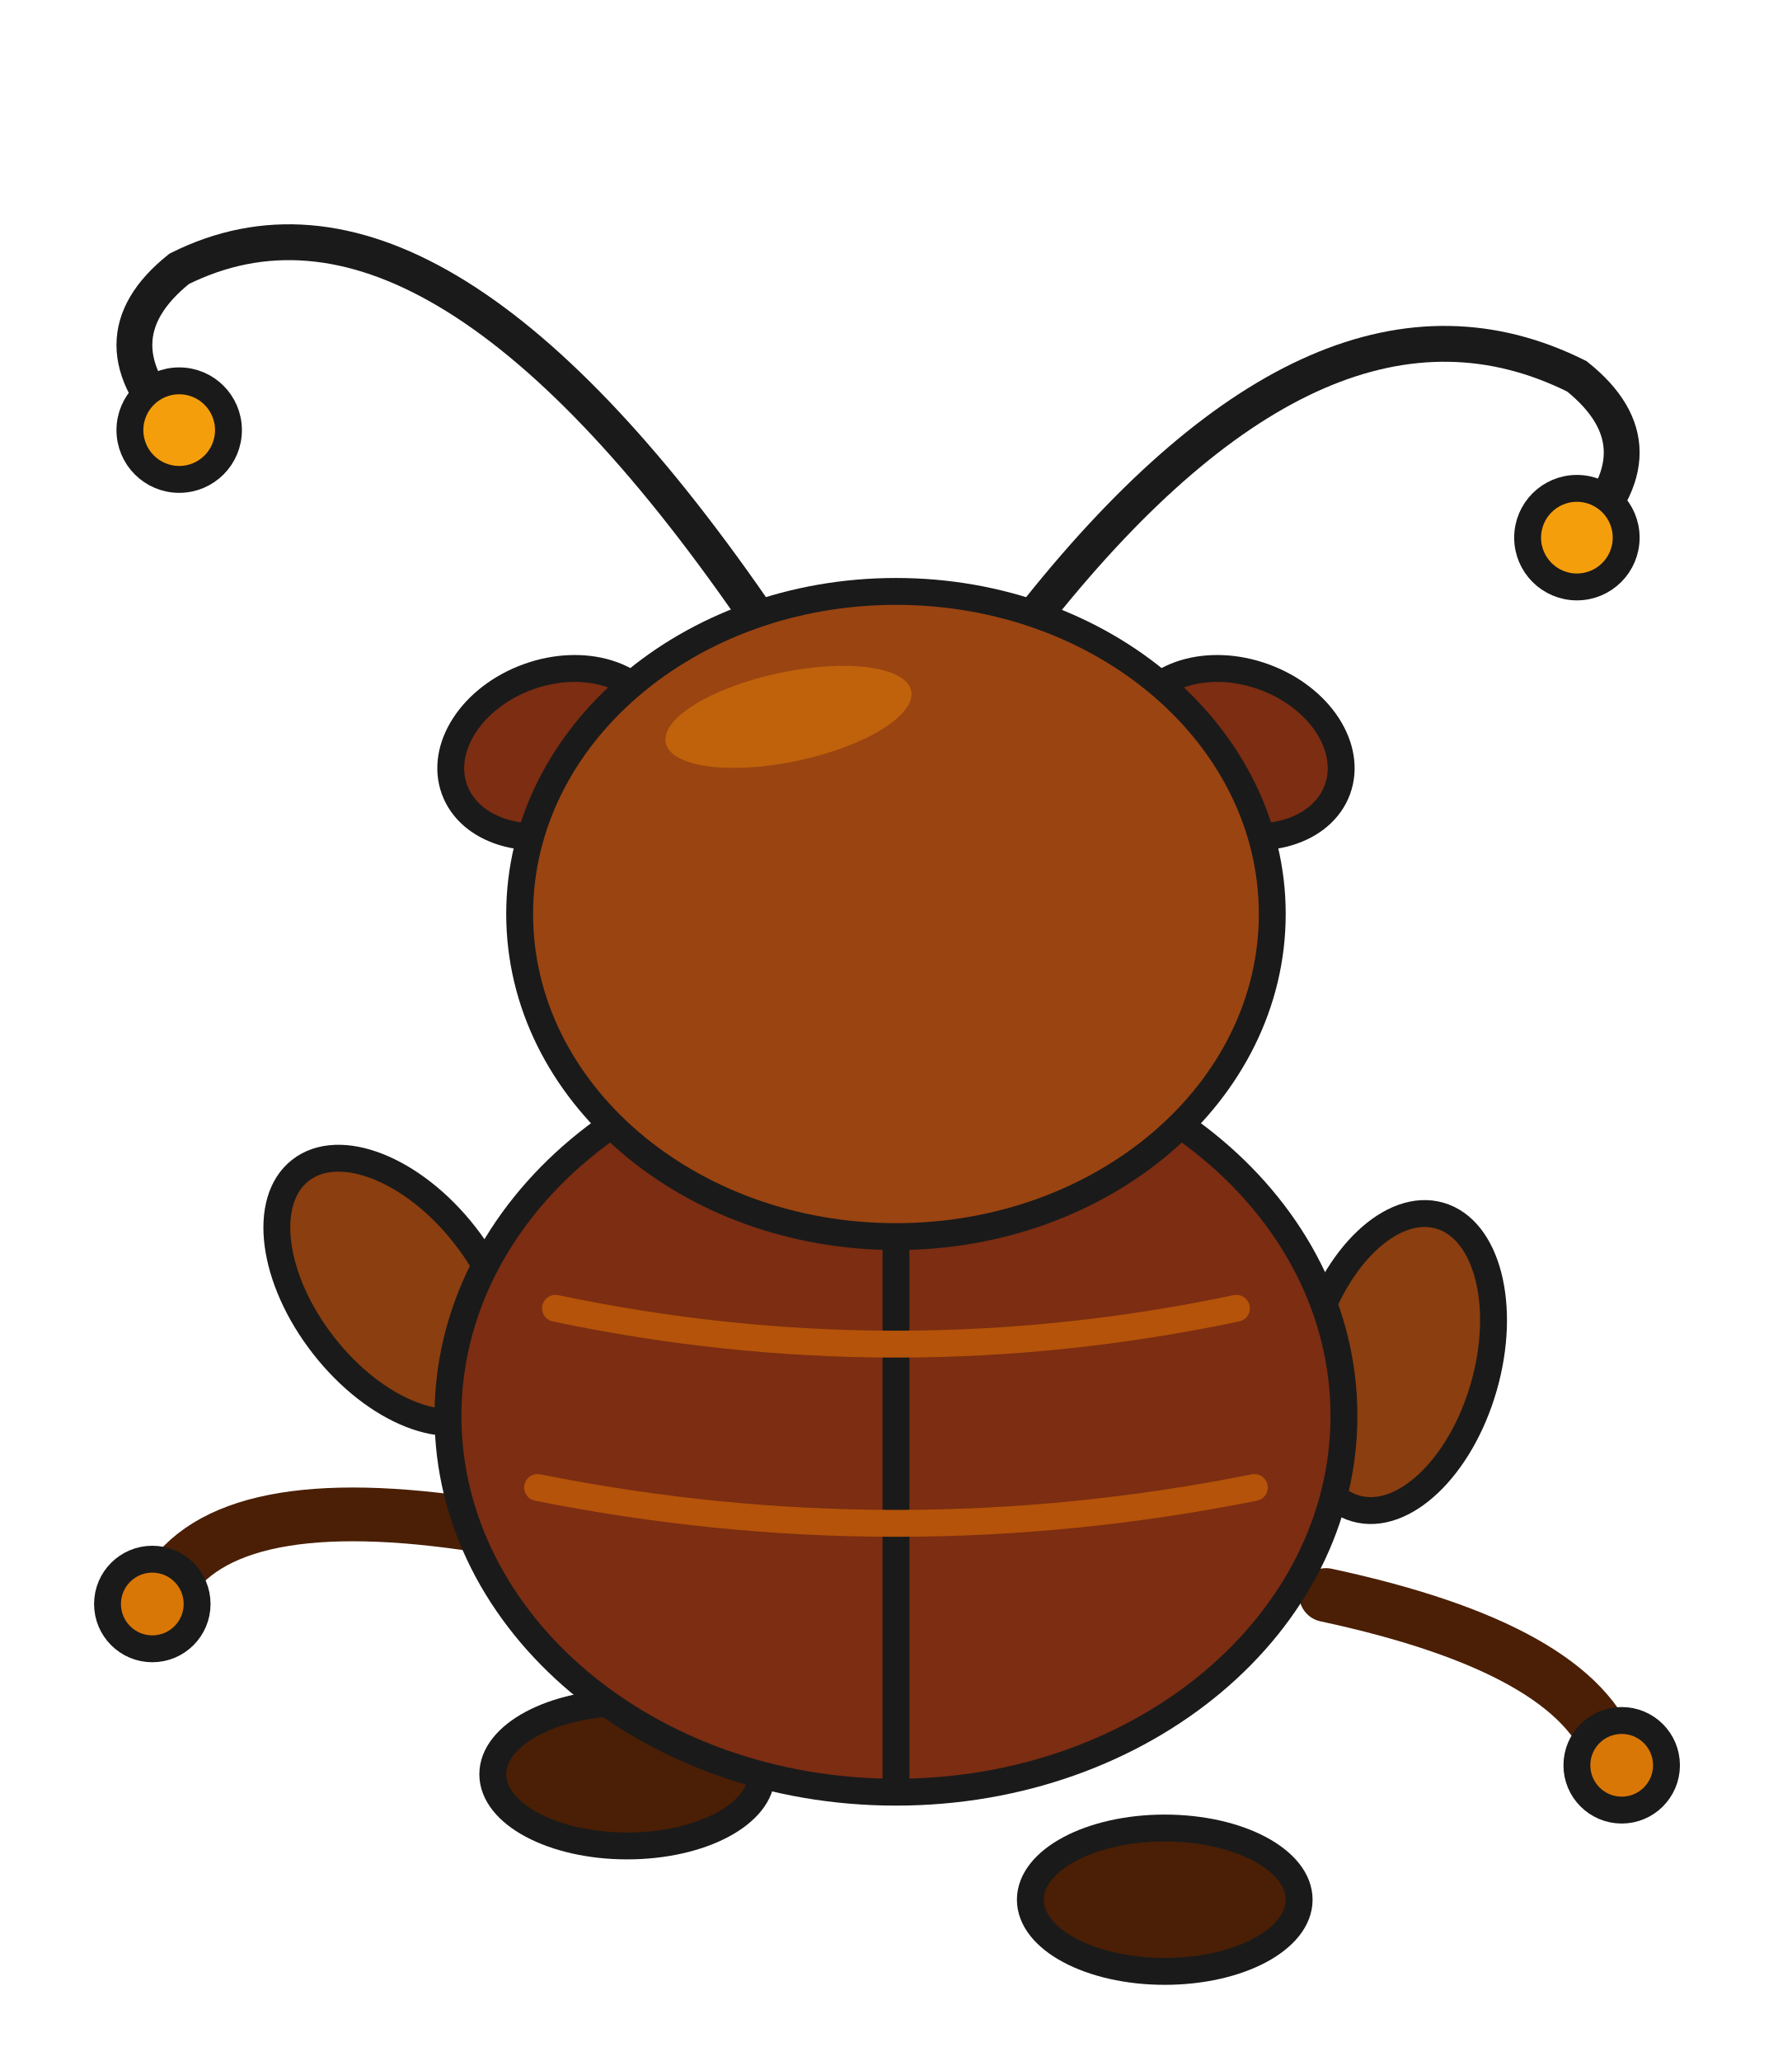
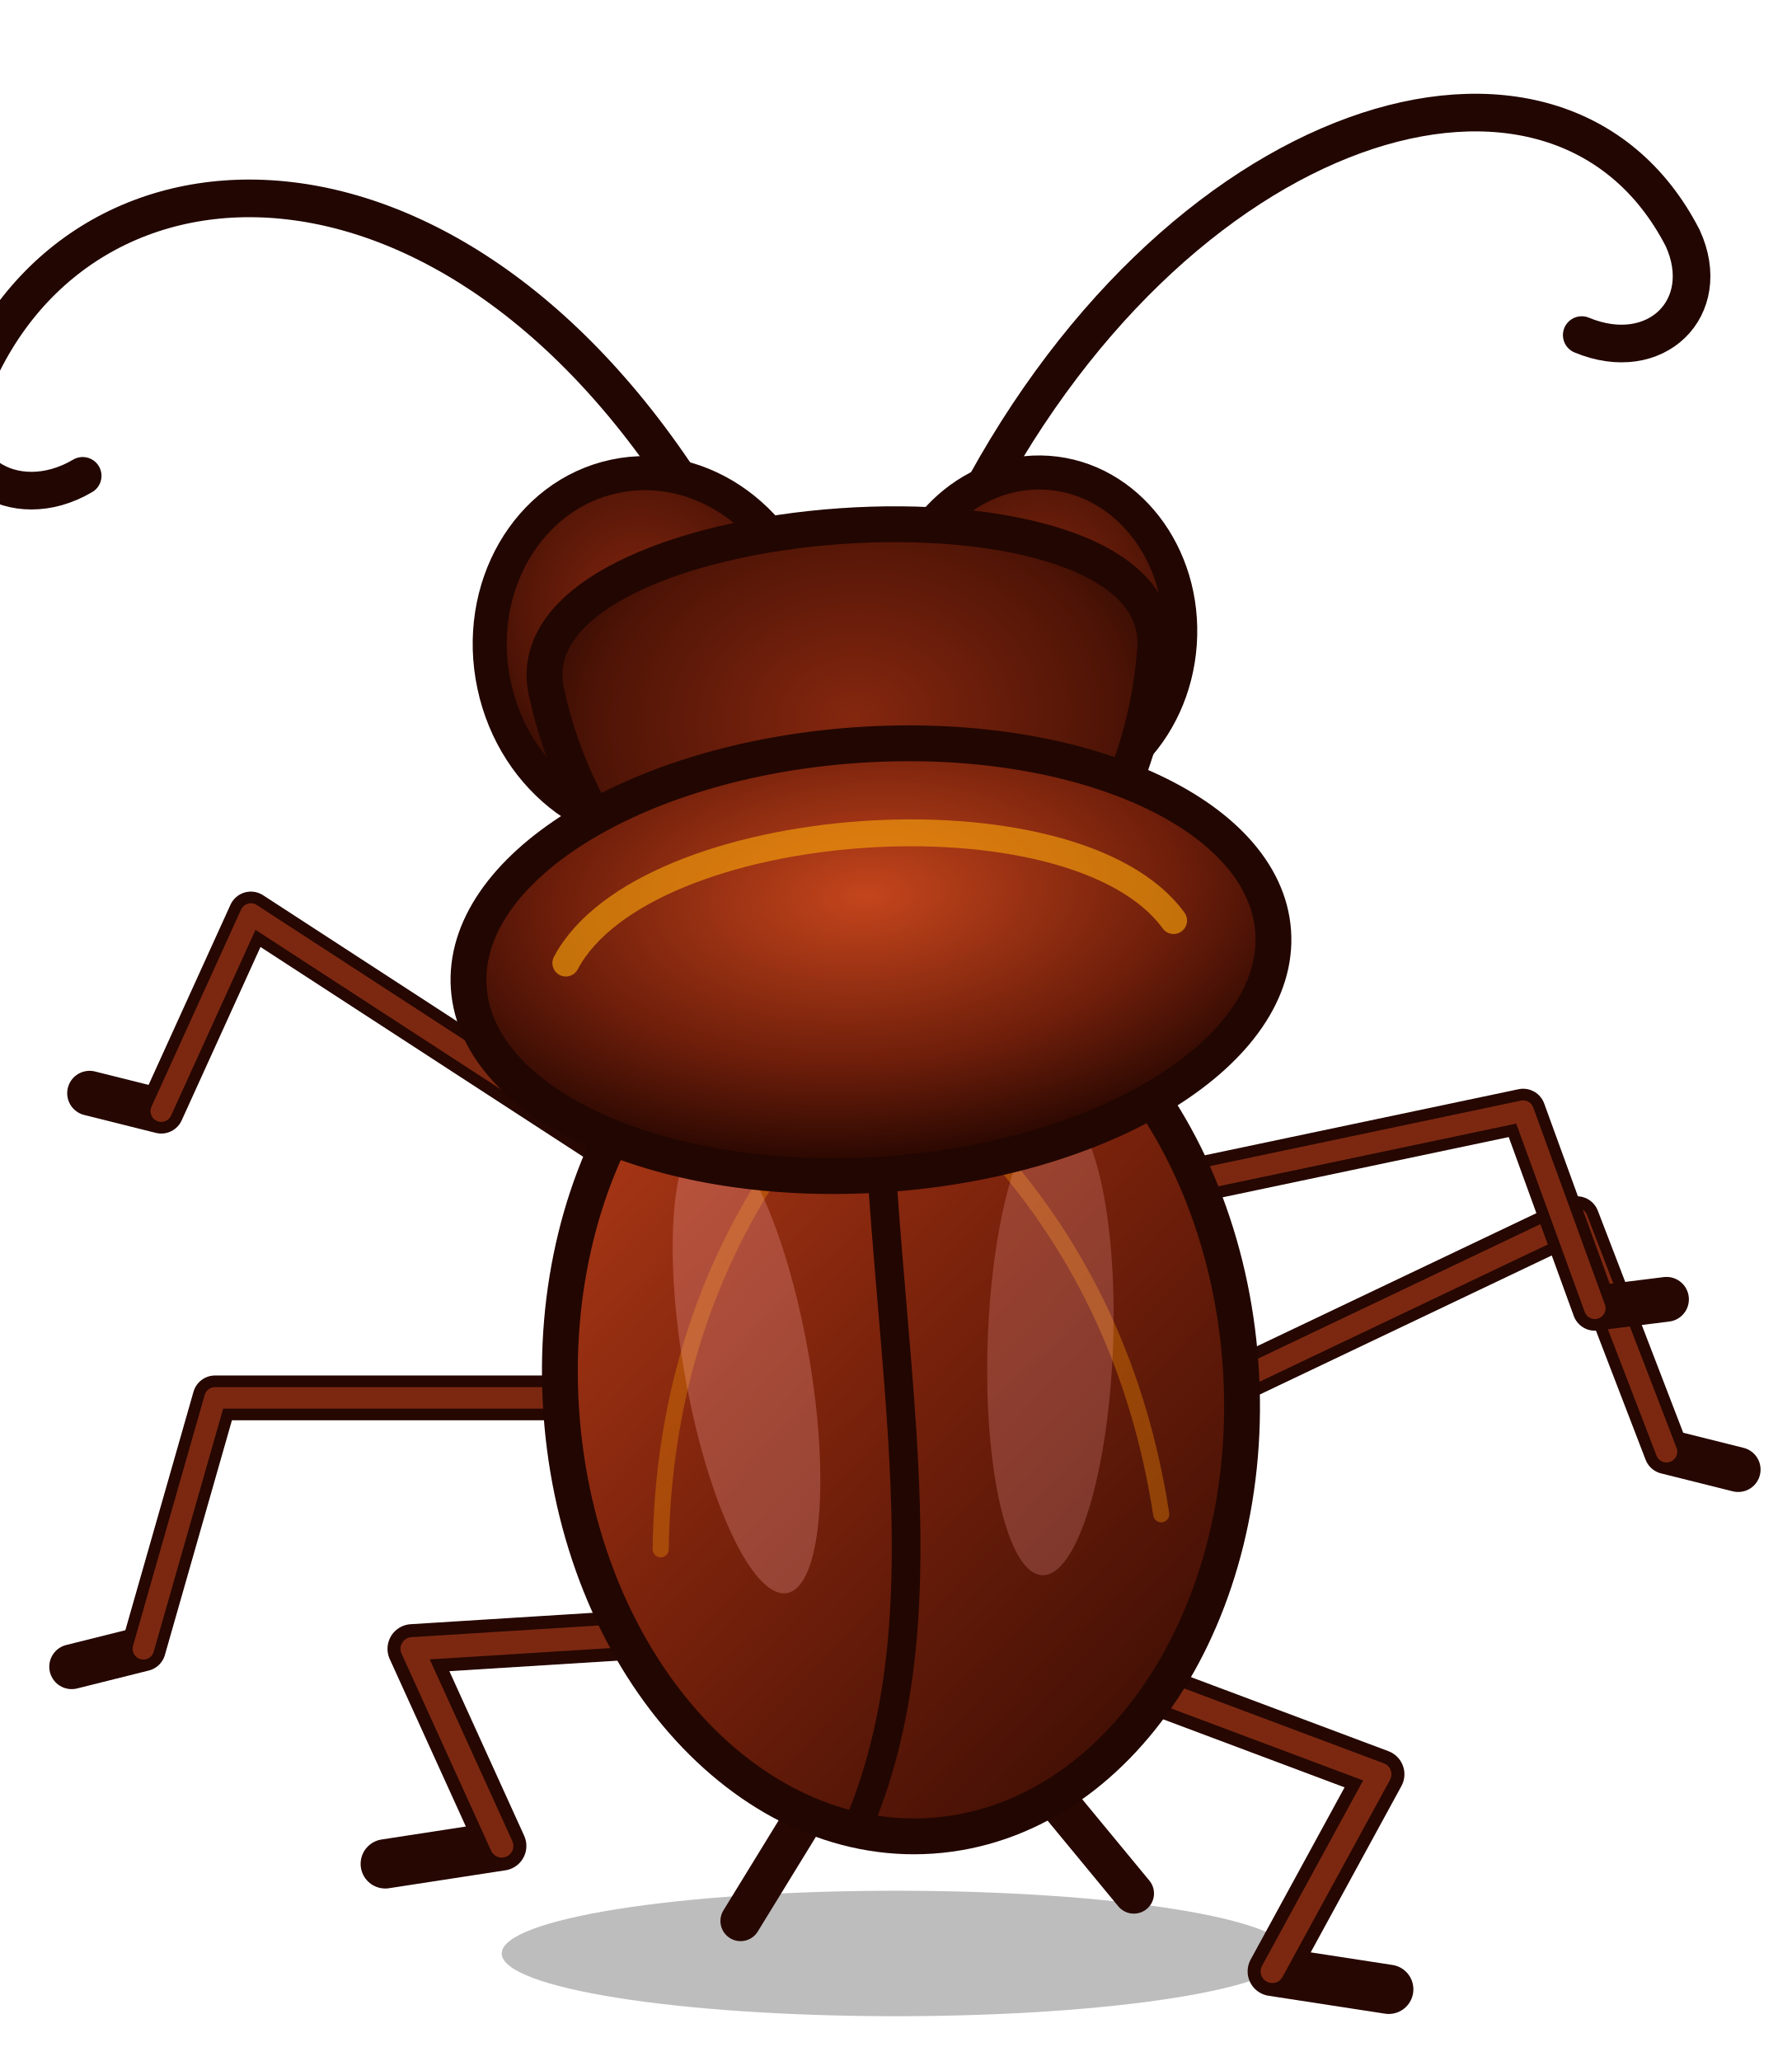
<svg xmlns="http://www.w3.org/2000/svg" viewBox="0 0 200 230" width="200" height="230">
  <defs>
-     <style>.outline { stroke: #1a1a1a; stroke-width: 3; stroke-linecap: round; stroke-linejoin: round; }</style>
+     <linearGradient id="crWing" x1="15%" y1="0%" x2="85%" y2="100%">
+       <stop offset="0%" stop-color="#b43c18" />
+       <stop offset="45%" stop-color="#7c230c" />
+       <stop offset="100%" stop-color="#380c03" />
+     </linearGradient>
+     <radialGradient id="crShield" cx="50%" cy="35%" r="60%">
+       <stop offset="0%" stop-color="#c4451c" />
+       <stop offset="65%" stop-color="#6e1e0a" />
+       <stop offset="100%" stop-color="#2e0902" />
+     </radialGradient>
+     <radialGradient id="crHead" cx="50%" cy="40%" r="60%">
+       <stop offset="0%" stop-color="#85270f" />
+       <stop offset="70%" stop-color="#4f1406" />
+       <stop offset="100%" stop-color="#290802" />
+     </radialGradient>
  </defs>
-   <ellipse cx="70" cy="198" rx="15" ry="8" fill="#4a1f05" class="outline" />
-   <ellipse cx="130" cy="212" rx="15" ry="8" fill="#4a1f05" class="outline" />
-   <path d="M 52 170 Q 24 166 18 178" fill="none" stroke="#4a1f05" stroke-width="6" stroke-linecap="round" />
-   <circle cx="17" cy="179" r="5" fill="#d97706" class="outline" />
-   <path d="M 148 178 Q 176 184 180 196" fill="none" stroke="#4a1f05" stroke-width="6" stroke-linecap="round" />
-   <circle cx="181" cy="197" r="5" fill="#d97706" class="outline" />
-   <ellipse cx="44" cy="144" rx="10" ry="17" fill="#8b3e0f" class="outline" transform="rotate(-38 44 144)" />
-   <ellipse cx="156" cy="152" rx="10" ry="17" fill="#8b3e0f" class="outline" transform="rotate(16 156 152)" />
-   <ellipse cx="100" cy="158" rx="50" ry="42" fill="#7c2d12" class="outline" />
-   <path d="M 100 116 L 100 200" stroke="#1a1a1a" stroke-width="3" />
-   <path d="M 62 146 Q 100 154 138 146" fill="none" stroke="#b45309" stroke-width="3" stroke-linecap="round" />
-   <path d="M 60 166 Q 100 174 140 166" fill="none" stroke="#b45309" stroke-width="3" stroke-linecap="round" />
-   <path d="M 84 68 Q 48 16 20 30 Q 10 38 20 48" fill="none" stroke="#1a1a1a" stroke-width="4" stroke-linecap="round" />
-   <circle cx="20" cy="48" r="5.5" fill="#f59e0b" class="outline" />
-   <path d="M 116 68 Q 148 28 176 42 Q 186 50 176 60" fill="none" stroke="#1a1a1a" stroke-width="4" stroke-linecap="round" />
-   <circle cx="176" cy="60" r="5.5" fill="#f59e0b" class="outline" />
-   <ellipse cx="62" cy="84" rx="12" ry="9" fill="#7c2d12" class="outline" transform="rotate(-20 62 84)" />
-   <ellipse cx="138" cy="84" rx="12" ry="9" fill="#7c2d12" class="outline" transform="rotate(20 138 84)" />
-   <ellipse cx="100" cy="102" rx="42" ry="36" fill="#9a4412" class="outline" />
-   <ellipse cx="88" cy="80" rx="14" ry="5" fill="#d97706" opacity="0.6" transform="rotate(-12 88 80)" />
+   <ellipse cx="100" cy="218" rx="44" ry="7" fill="#000" opacity="0.26" />
+   <g stroke="#260701" stroke-linecap="round" stroke-linejoin="round" fill="none">
+     <path d="M 78 182 L 46 184 L 56 206 L 43 208" stroke-width="5.5" />
+     <path d="M 78 182 L 46 184 L 56 206" stroke="#7c2811" stroke-width="2.6" />
+     <path d="M 122 186 L 154 198 L 142 220 L 155 222" stroke-width="5.5" />
+     <path d="M 122 186 L 154 198 L 142 220" stroke="#7c2811" stroke-width="2.6" />
+     <path d="M 66 156 L 24 156 L 16 184 L 8 186" stroke-width="5" />
+     <path d="M 66 156 L 24 156 L 16 184" stroke="#7c2811" stroke-width="2.4" />
+     <path d="M 134 156 L 176 136 L 186 162 L 194 164" stroke-width="5" />
+     <path d="M 134 156 L 176 136 L 186 162" stroke="#7c2811" stroke-width="2.4" />
+     <path d="M 68 128 L 28 102 L 18 124 L 10 122" stroke-width="5" />
+     <path d="M 68 128 L 28 102 L 18 124" stroke="#7c2811" stroke-width="2.4" />
+     <path d="M 132 132 L 170 124 L 178 146 L 186 145" stroke-width="5" />
+     <path d="M 132 132 L 170 124 L 178 146" stroke="#7c2811" stroke-width="2.4" />
+   </g>
+   <g transform="translate(0,-3) rotate(-4 100 150)">
+     <path d="M 88 202 L 78 216" stroke="#260701" stroke-width="4.5" stroke-linecap="round" />
+     <path d="M 112 202 L 122 216" stroke="#260701" stroke-width="4.5" stroke-linecap="round" />
+     <path d="M 86 62 C 62 12, 18 10, 4 40 C 0 48, 8 54, 16 50" fill="none" stroke="#220601" stroke-width="4.2" stroke-linecap="round" />
+     <path d="M 114 62 C 140 18, 184 8, 196 36 C 199 44, 192 50, 184 46" fill="none" stroke="#220601" stroke-width="4.2" stroke-linecap="round" />
+     <ellipse cx="78" cy="74" rx="18" ry="20" transform="rotate(-8 78 74)" fill="url(#crHead)" stroke="#220601" stroke-width="3.8" />
+     <ellipse cx="121" cy="75" rx="16" ry="18" transform="rotate(8 121 75)" fill="url(#crHead)" stroke="#220601" stroke-width="3.8" />
+     <path d="M 66 78 C 62 56, 138 56, 134 78 C 131 98, 116 114, 100 115 C 84 114, 69 98, 66 78 Z" fill="url(#crHead)" stroke="#220601" stroke-width="4" />
+     <ellipse cx="100" cy="158" rx="38" ry="50" fill="url(#crWing)" stroke="#220601" stroke-width="4" />
+     <path d="M 100 118 C 98 152, 104 182, 92 206" fill="none" stroke="#220601" stroke-width="3.2" />
+     <path d="M 88 132 Q 74 150 72 174 M 112 132 Q 126 150 128 174" fill="none" stroke="#d97706" stroke-width="1.8" opacity="0.45" stroke-linecap="round" />
+     <ellipse cx="83" cy="154" rx="7" ry="26" transform="rotate(-6 83 154)" fill="#fca5a5" opacity="0.28" />
+     <ellipse cx="117" cy="154" rx="7" ry="26" transform="rotate(6 117 154)" fill="#fca5a5" opacity="0.24" />
+     <ellipse cx="100" cy="110" rx="45" ry="24" fill="url(#crShield)" stroke="#220601" stroke-width="4" />
+     <path d="M 66 108 C 76 92, 124 92, 134 108" fill="none" stroke="#f59e0b" stroke-width="3" opacity="0.65" stroke-linecap="round" />
+   </g>
</svg>
